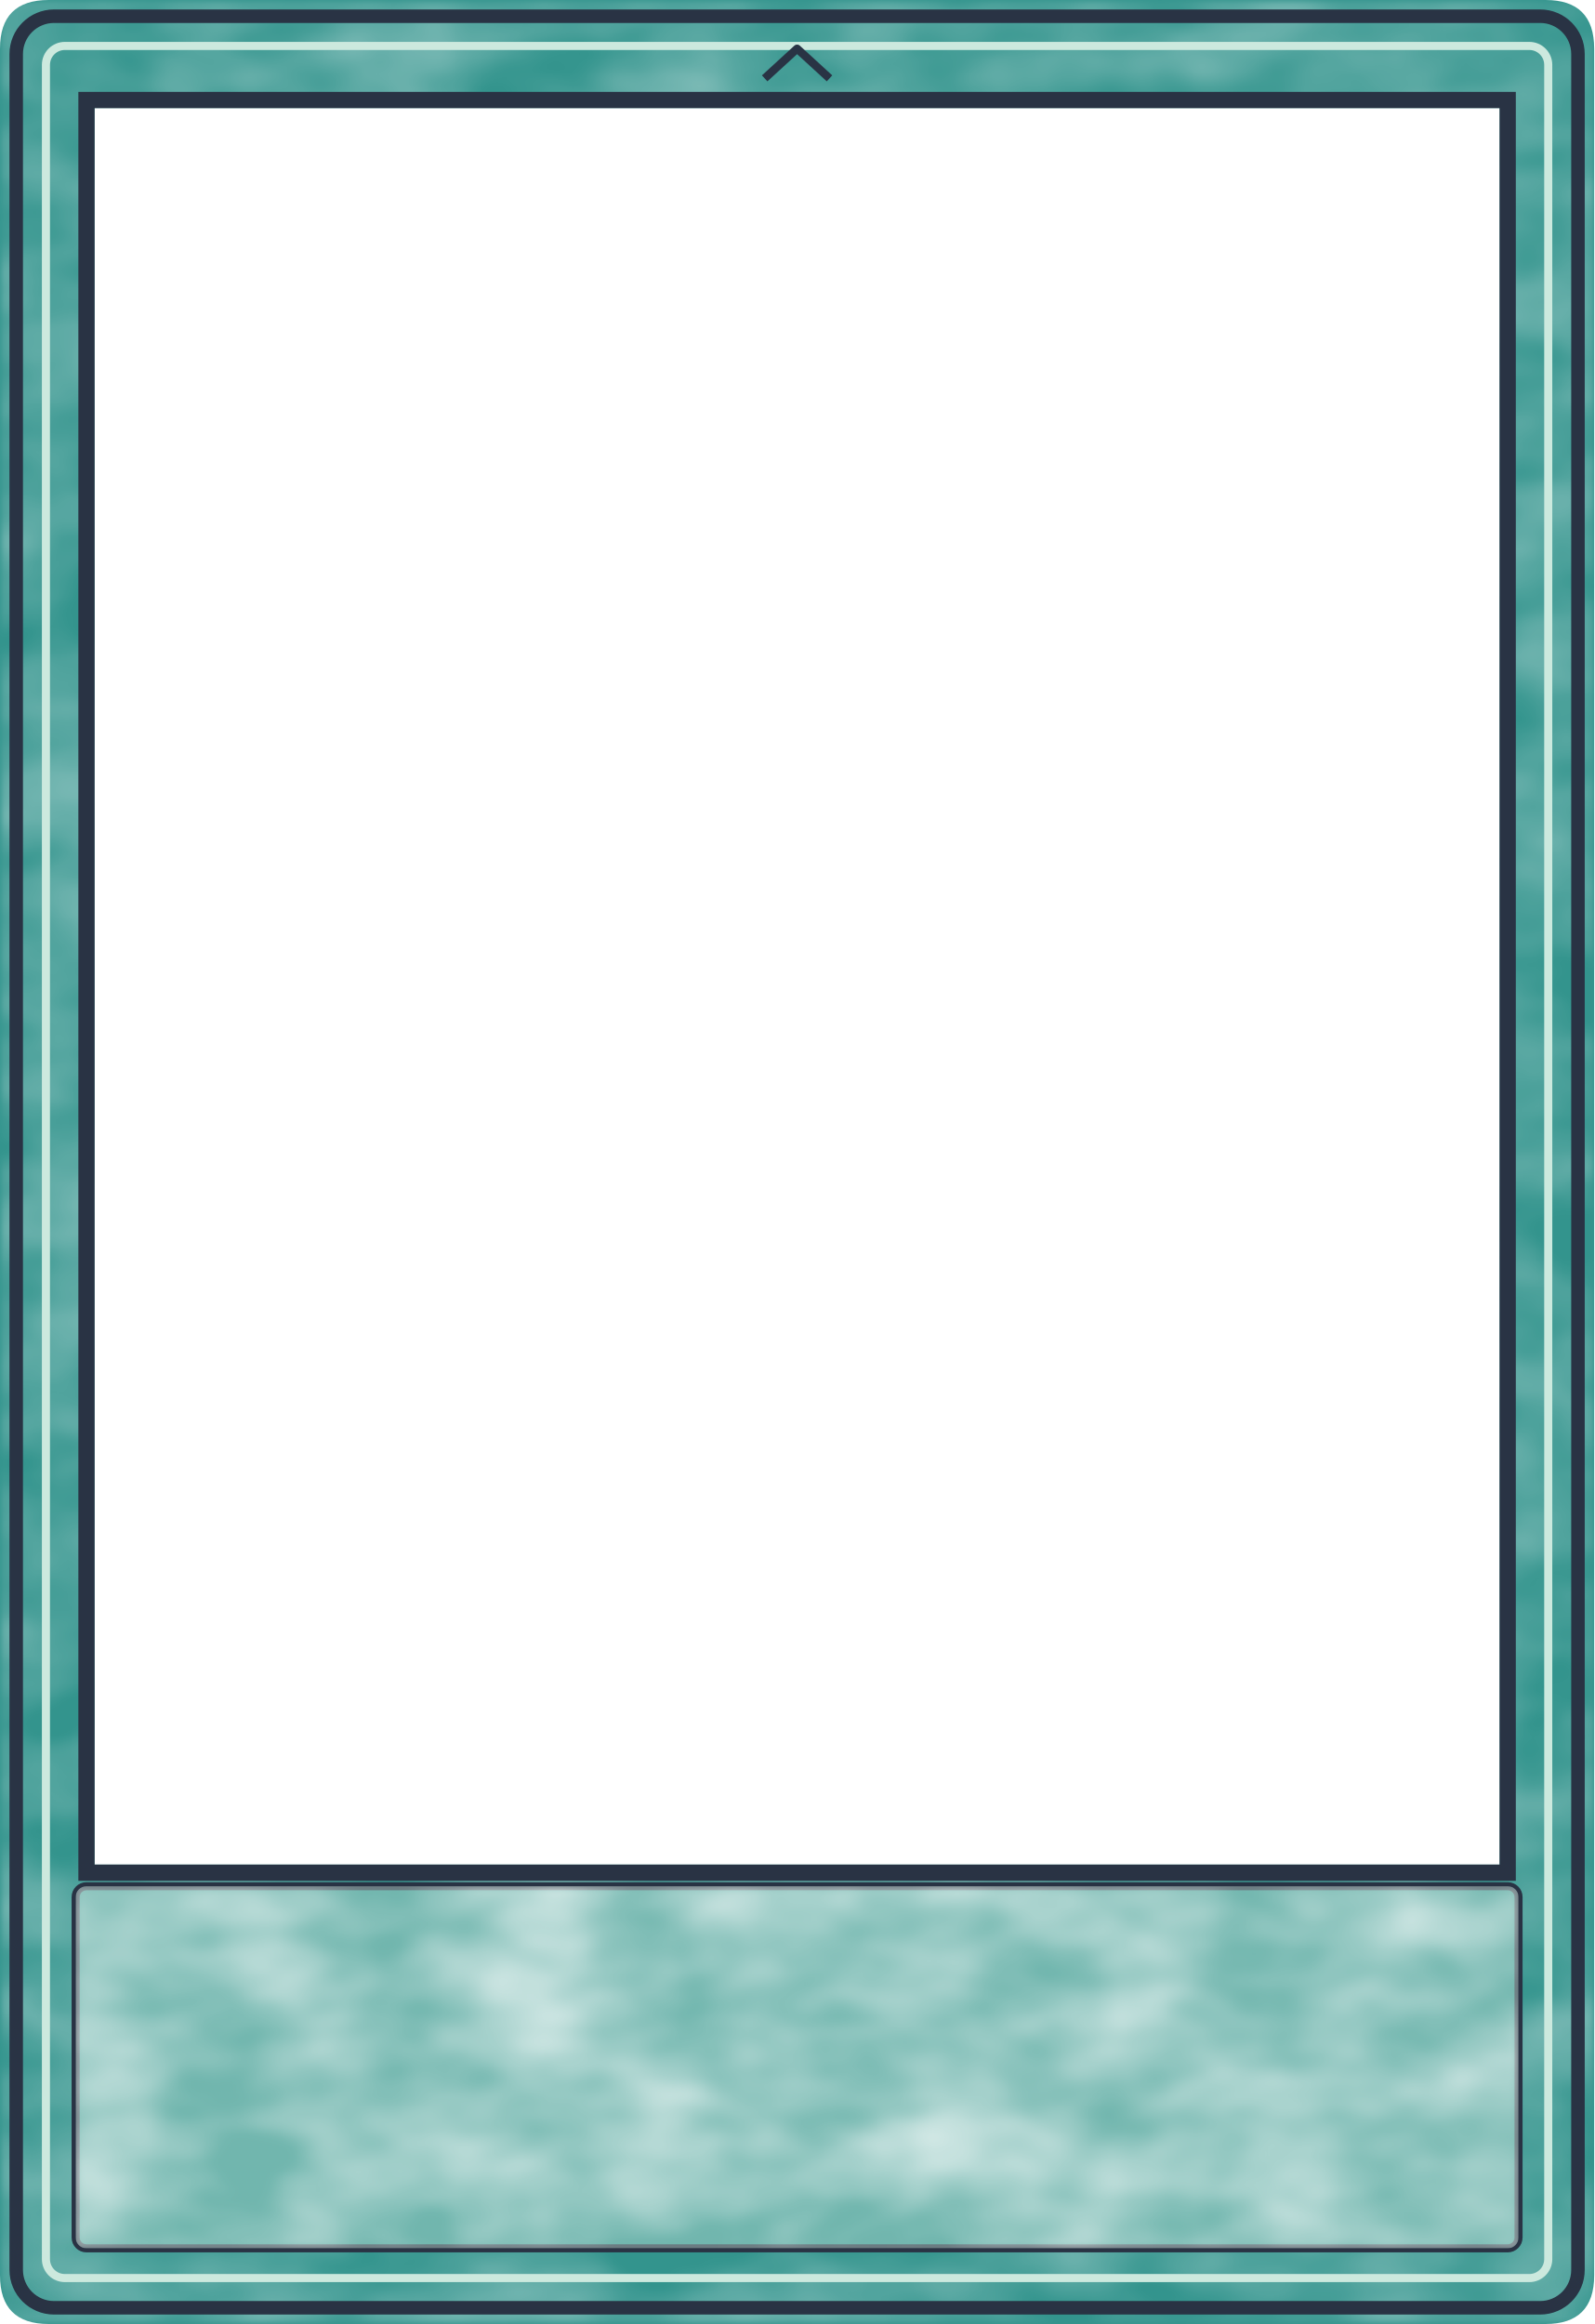
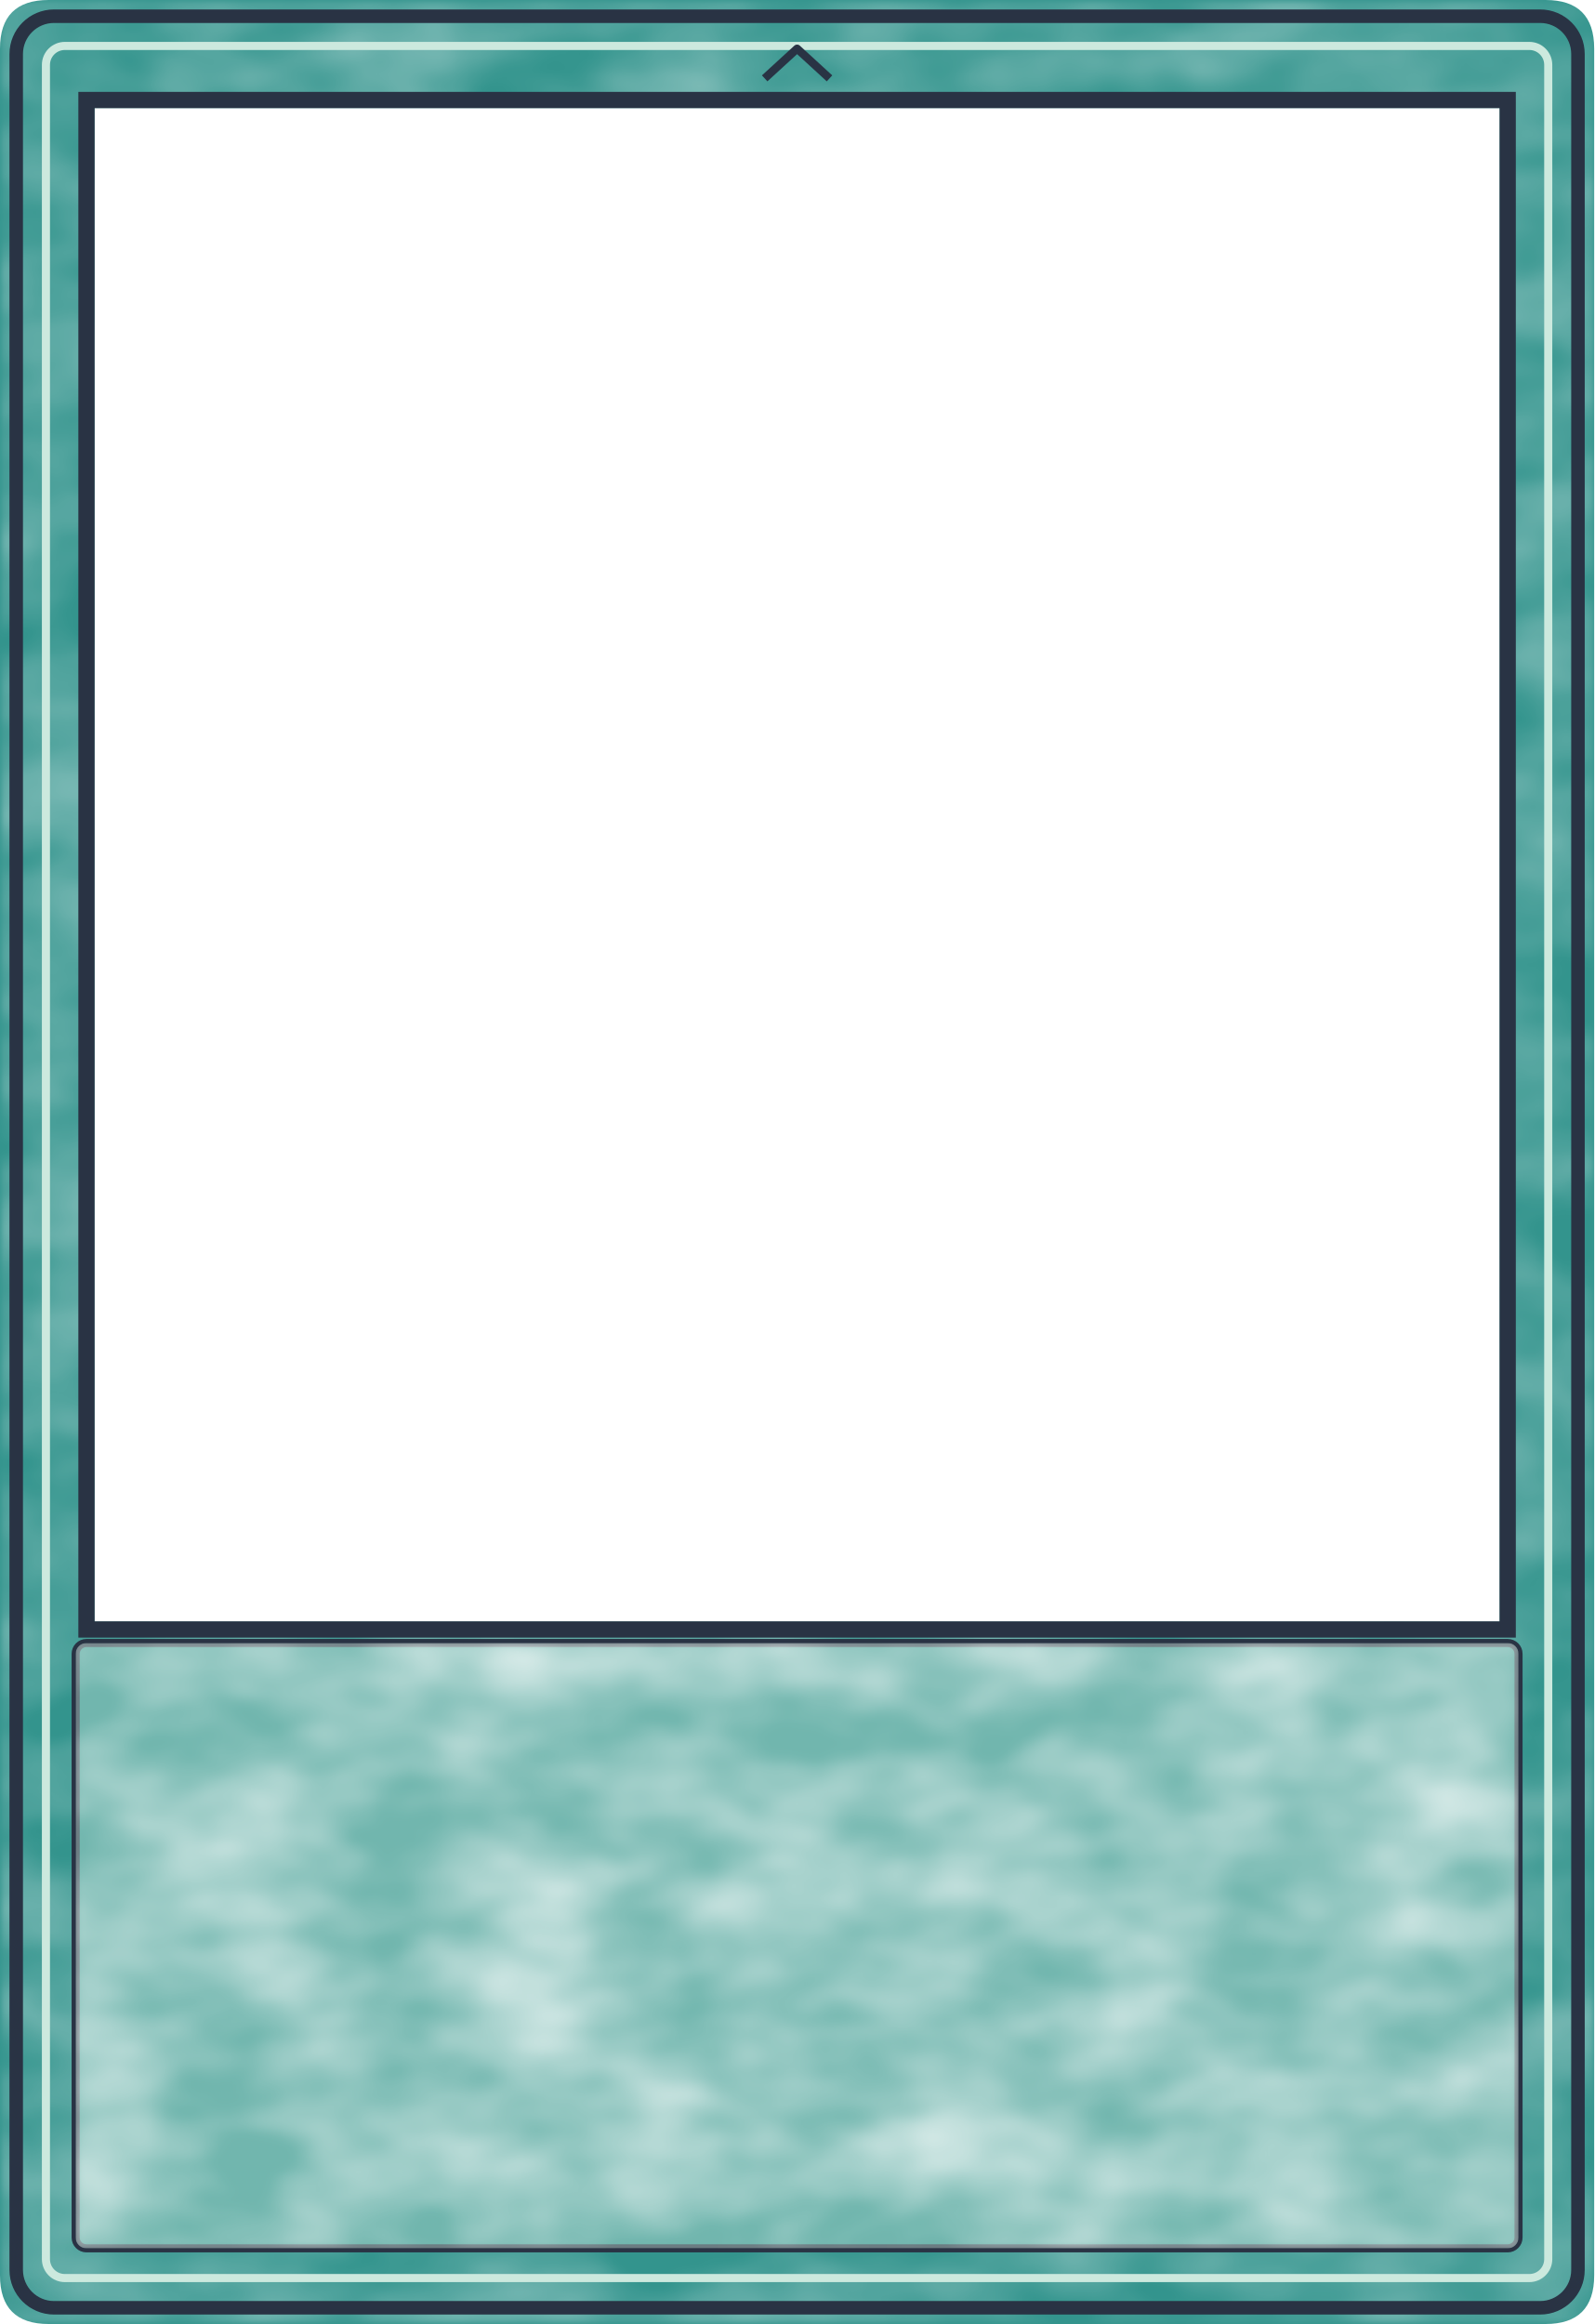
<svg xmlns="http://www.w3.org/2000/svg" width="590" height="860" viewBox="0 0 590 860">
  <g id="frame-base">
-     <path fill="#33948d" fill-rule="evenodd" d="M18 0 H572 Q590 0 590 18 V842 Q590 860 572 860 H18 Q0 860 0 842 V18 Q0 0 18 0 Z M35 40 V690 H555 V40 Z" />
+     <path fill="#33948d" fill-rule="evenodd" d="M18 0 H572 Q590 0 590 18 V842 Q590 860 572 860 H18 Q0 860 0 842 V18 Q0 0 18 0 Z M35 40 V600 H555 V40 Z" />
  </g>
  <g id="cloud-texture">
    <defs>
      <filter id="clouds" x="0" y="0" width="100%" height="100%">
        <feTurbulence type="fractalNoise" baseFrequency=".018 .032" numOctaves="3" seed="19" />
        <feColorMatrix type="matrix" values="0 0 0 0 1  0 0 0 0 1  0 0 0 0 1  1.3 0 0 0 -.35" />
        <feGaussianBlur stdDeviation="1.4" />
      </filter>
      <clipPath id="band-clip">
-         <rect x="28" y="698" width="534" height="134" rx="4" />
+         <rect x="28" y="608" width="534" height="224" rx="4" />
      </clipPath>
      <clipPath id="frame-clip">
-         <path clip-rule="evenodd" d="M0 0 H590 V860 H0 Z M35 40 V690 H555 V40 Z" />
+         <path clip-rule="evenodd" d="M0 0 H590 V860 H0 Z M35 40 V600 H555 V40 Z" />
      </clipPath>
    </defs>
    <g clip-path="url(#frame-clip)" opacity=".48">
      <rect width="590" height="860" filter="url(#clouds)" />
    </g>
  </g>
  <g id="border">
    <rect x="6" y="6" width="578" height="848" rx="14" fill="none" stroke="#293344" stroke-width="5" />
    <rect x="17" y="17" width="556" height="826" rx="7" fill="none" stroke="#cce9de" stroke-width="3" />
-     <rect x="32" y="37" width="526" height="656" fill="none" stroke="#293344" stroke-width="6" />
+     <rect x="32" y="37" width="526" height="566" fill="none" stroke="#293344" stroke-width="6" />
  </g>
  <g id="information-band">
-     <rect x="28" y="698" width="534" height="134" rx="4" fill="#33948d" stroke="#293344" stroke-width="3" />
+     <rect x="28" y="608" width="534" height="224" rx="4" fill="#33948d" stroke="#293344" stroke-width="3" />
    <g clip-path="url(#band-clip)">
-       <rect x="28" y="698" width="534" height="134" fill="#cce9de" opacity=".40" />
-       <rect x="28" y="698" width="534" height="134" filter="url(#clouds)" opacity=".85" />
+       <rect x="28" y="608" width="534" height="224" fill="#cce9de" opacity=".40" />
+       <rect x="28" y="608" width="534" height="224" filter="url(#clouds)" opacity=".85" />
    </g>
  </g>
  <g id="type-signature">
    <path d="M-12 5 L0 -6 L12 5" transform="translate(295 24)" fill="none" stroke="#293344" stroke-width="3" stroke-linejoin="round" />
  </g>
</svg>
